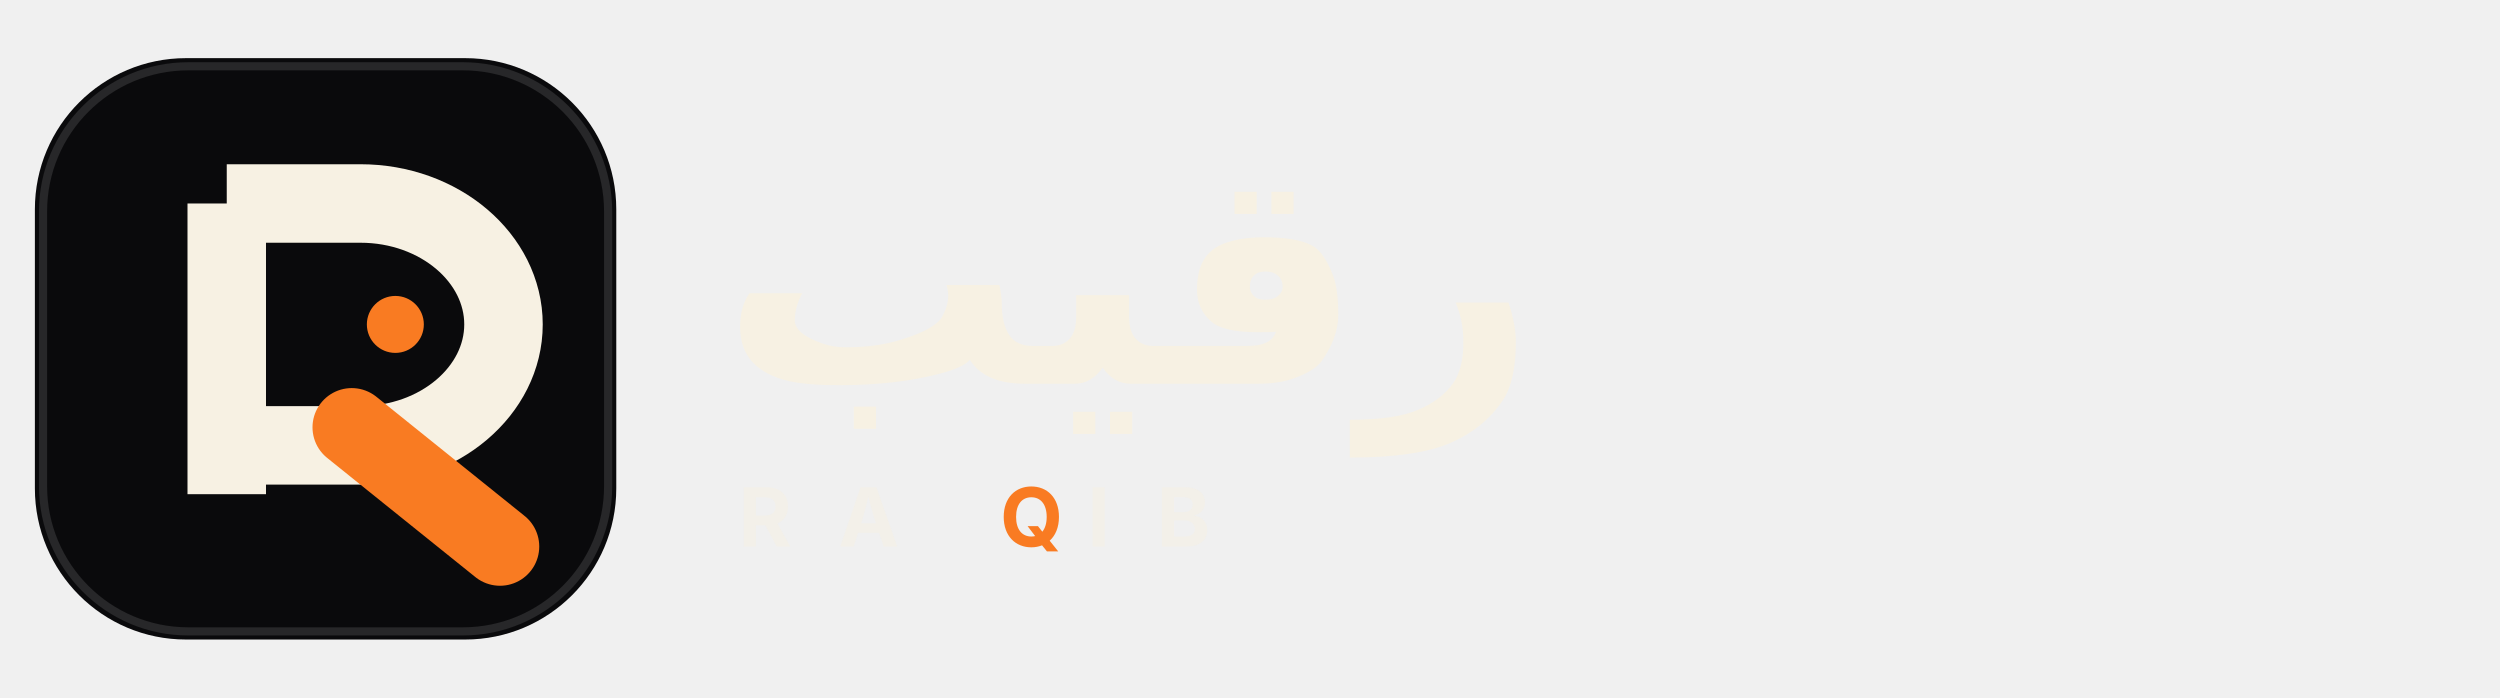
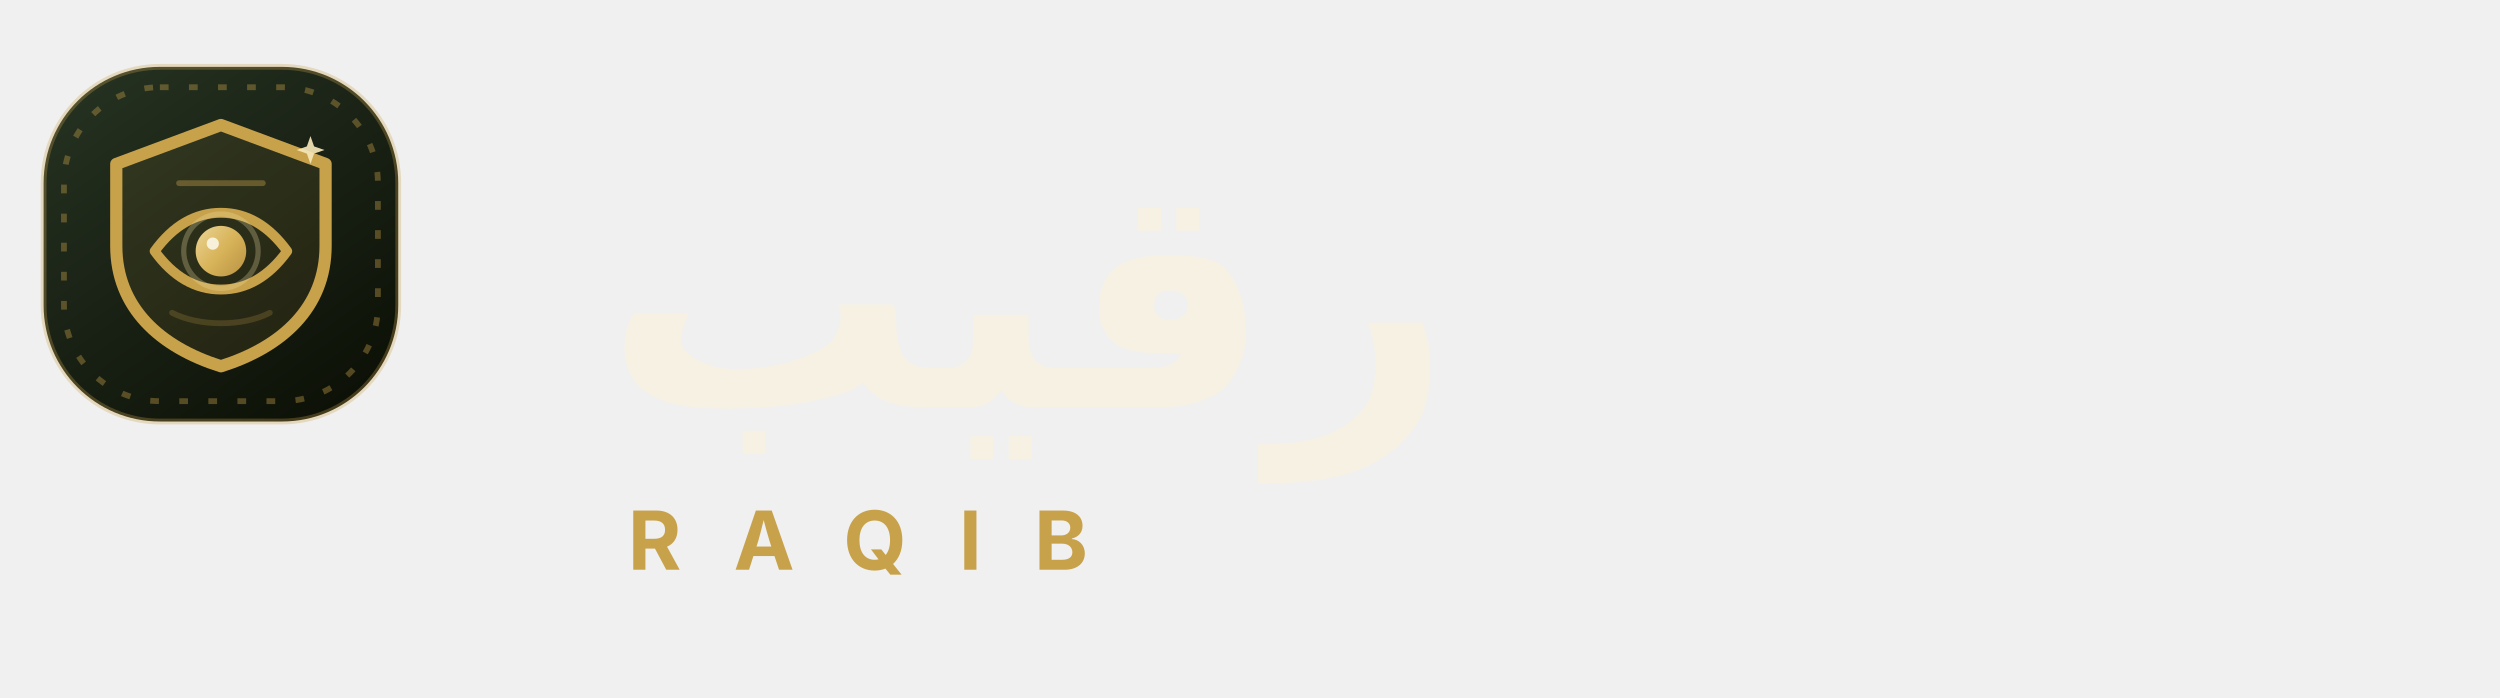
<svg xmlns="http://www.w3.org/2000/svg" viewBox="0 0 430 120" width="430" height="120" fill="none" role="img" aria-label="رقيب — RAQiB">
+   <defs>
+     <linearGradient id="t" x1="12" y1="4" x2="52" y2="60" gradientUnits="userSpaceOnUse">
+       <stop stop-color="#243020" />
+       <stop offset="1" stop-color="#0d1107" />
+     </linearGradient>
+     <linearGradient id="i" x1="26" y1="26" x2="40" y2="38" gradientUnits="userSpaceOnUse">
+       <stop stop-color="#f4e6b6" />
+       <stop offset=".5" stop-color="#d8b45a" />
+       <stop offset="1" stop-color="#aa8137" />
+     </linearGradient>
+     <radialGradient id="s" cx="0.5" cy="0" r="1" gradientTransform="translate(32 2) scale(34 26)">
+       <stop stop-color="#ffffff" stop-opacity=".14" />
+       <stop offset="1" stop-color="#ffffff" stop-opacity="0" />
+     </radialGradient>
+   </defs>
  <g transform="translate(6 10)">
-     <rect x="0" y="0" width="100" height="100" rx="26" fill="#0A0A0C" />
-     <rect x="1.4" y="1.4" width="97.2" height="97.2" rx="25" fill="none" stroke="#ffffff" stroke-opacity="0.12" stroke-width="1.4" />
-     <path d="M33 25v50" stroke="#F7F1E3" stroke-width="13.5" />
-     <path d="M33 25h23c13.6 0 24.6 9.4 24.6 20.8S69.6 66.6 56 66.6H33" fill="none" stroke="#F7F1E3" stroke-width="13.5" stroke-linejoin="round" />
-     <circle cx="62" cy="45.8" r="4.9" fill="#F97B22" />
-     <path d="M54.5 63.5 80 84" stroke="#F97B22" stroke-width="13.5" stroke-linecap="round" />
+     <rect x="1.5" y="1.5" width="61" height="61" rx="20" fill="url(#t)" />
+     <rect x="1.5" y="1.5" width="61" height="61" rx="20" fill="url(#s)" />
+     <rect x="1.5" y="1.5" width="61" height="61" rx="20" stroke="rgba(200,162,75,0.30)" />
+     <rect x="5" y="5" width="54" height="54" rx="16.5" fill="none" stroke="#c8a24b" stroke-opacity=".38" stroke-width="1" stroke-dasharray="1.5 3.5" />
+     <path d="M32 11.5 50 18.2v14.1c0 10.6-7.5 17.4-18 20.7-10.5-3.3-18-10.1-18-20.7V18.2Z" fill="rgba(200,162,75,0.10)" stroke="#c8a24b" stroke-width="2.1" stroke-linejoin="round" />
+     <path d="M24.8 21.5h14.4" stroke="#c8a24b" stroke-opacity=".38" stroke-width="1" stroke-linecap="round" />
+     <path d="M23.6 43.8c4.6 2.4 12.2 2.4 16.8 0" stroke="#c8a24b" stroke-opacity=".22" stroke-width="1" stroke-linecap="round" />
+     <path d="M20.6 33.2c3.2-4.4 7-6.6 11.4-6.6s8.2 2.2 11.4 6.6c-3.2 4.4-7 6.6-11.4 6.6s-8.2-2.2-11.4-6.6Z" fill="none" stroke="#c8a24b" stroke-width="1.7" stroke-linecap="round" stroke-linejoin="round" />
+     <circle cx="32" cy="33.2" r="4.35" fill="url(#i)" />
+     <circle cx="30.6" cy="31.9" r="1.05" fill="#fbf6e6" fill-opacity=".9" />
+     <circle cx="32" cy="33.2" r="6.4" fill="none" stroke="#f0dfa6" stroke-opacity=".28" stroke-width=".9" />
+     <path d="M47.4 13.4l.62 1.78 1.78.62-1.78.62-.62 1.78-.62-1.78-1.78-.62 1.78-.62Z" fill="#f4e6b6" fill-opacity=".92" />
  </g>
-   <text x="124" y="66" font-family="Cairo, Tajawal, Segoe UI, Arial, sans-serif" font-size="52" font-weight="800" fill="#F7F1E3">رقيب</text>
-   <g font-family="Inter, Segoe UI, Arial, sans-serif" font-size="14" font-weight="700" letter-spacing="8">
-     <text x="127" y="94" fill="#F7F1E3" fill-opacity="0.5">RA</text>
-     <text x="172" y="94" fill="#F97B22">Q</text>
-     <text x="187" y="94" fill="#F7F1E3" fill-opacity="0.5">IB</text>
-   </g>
+   <text x="104" y="70" font-family="Cairo, Tajawal, Segoe UI, Arial, sans-serif" font-size="54" font-weight="800" fill="#f7f1e3">رقيب</text>
+   <text x="108" y="98" font-family="Inter, Segoe UI, Arial, sans-serif" font-size="14" font-weight="700" letter-spacing="9" fill="#c8a24b">RAQIB</text>
</svg>
